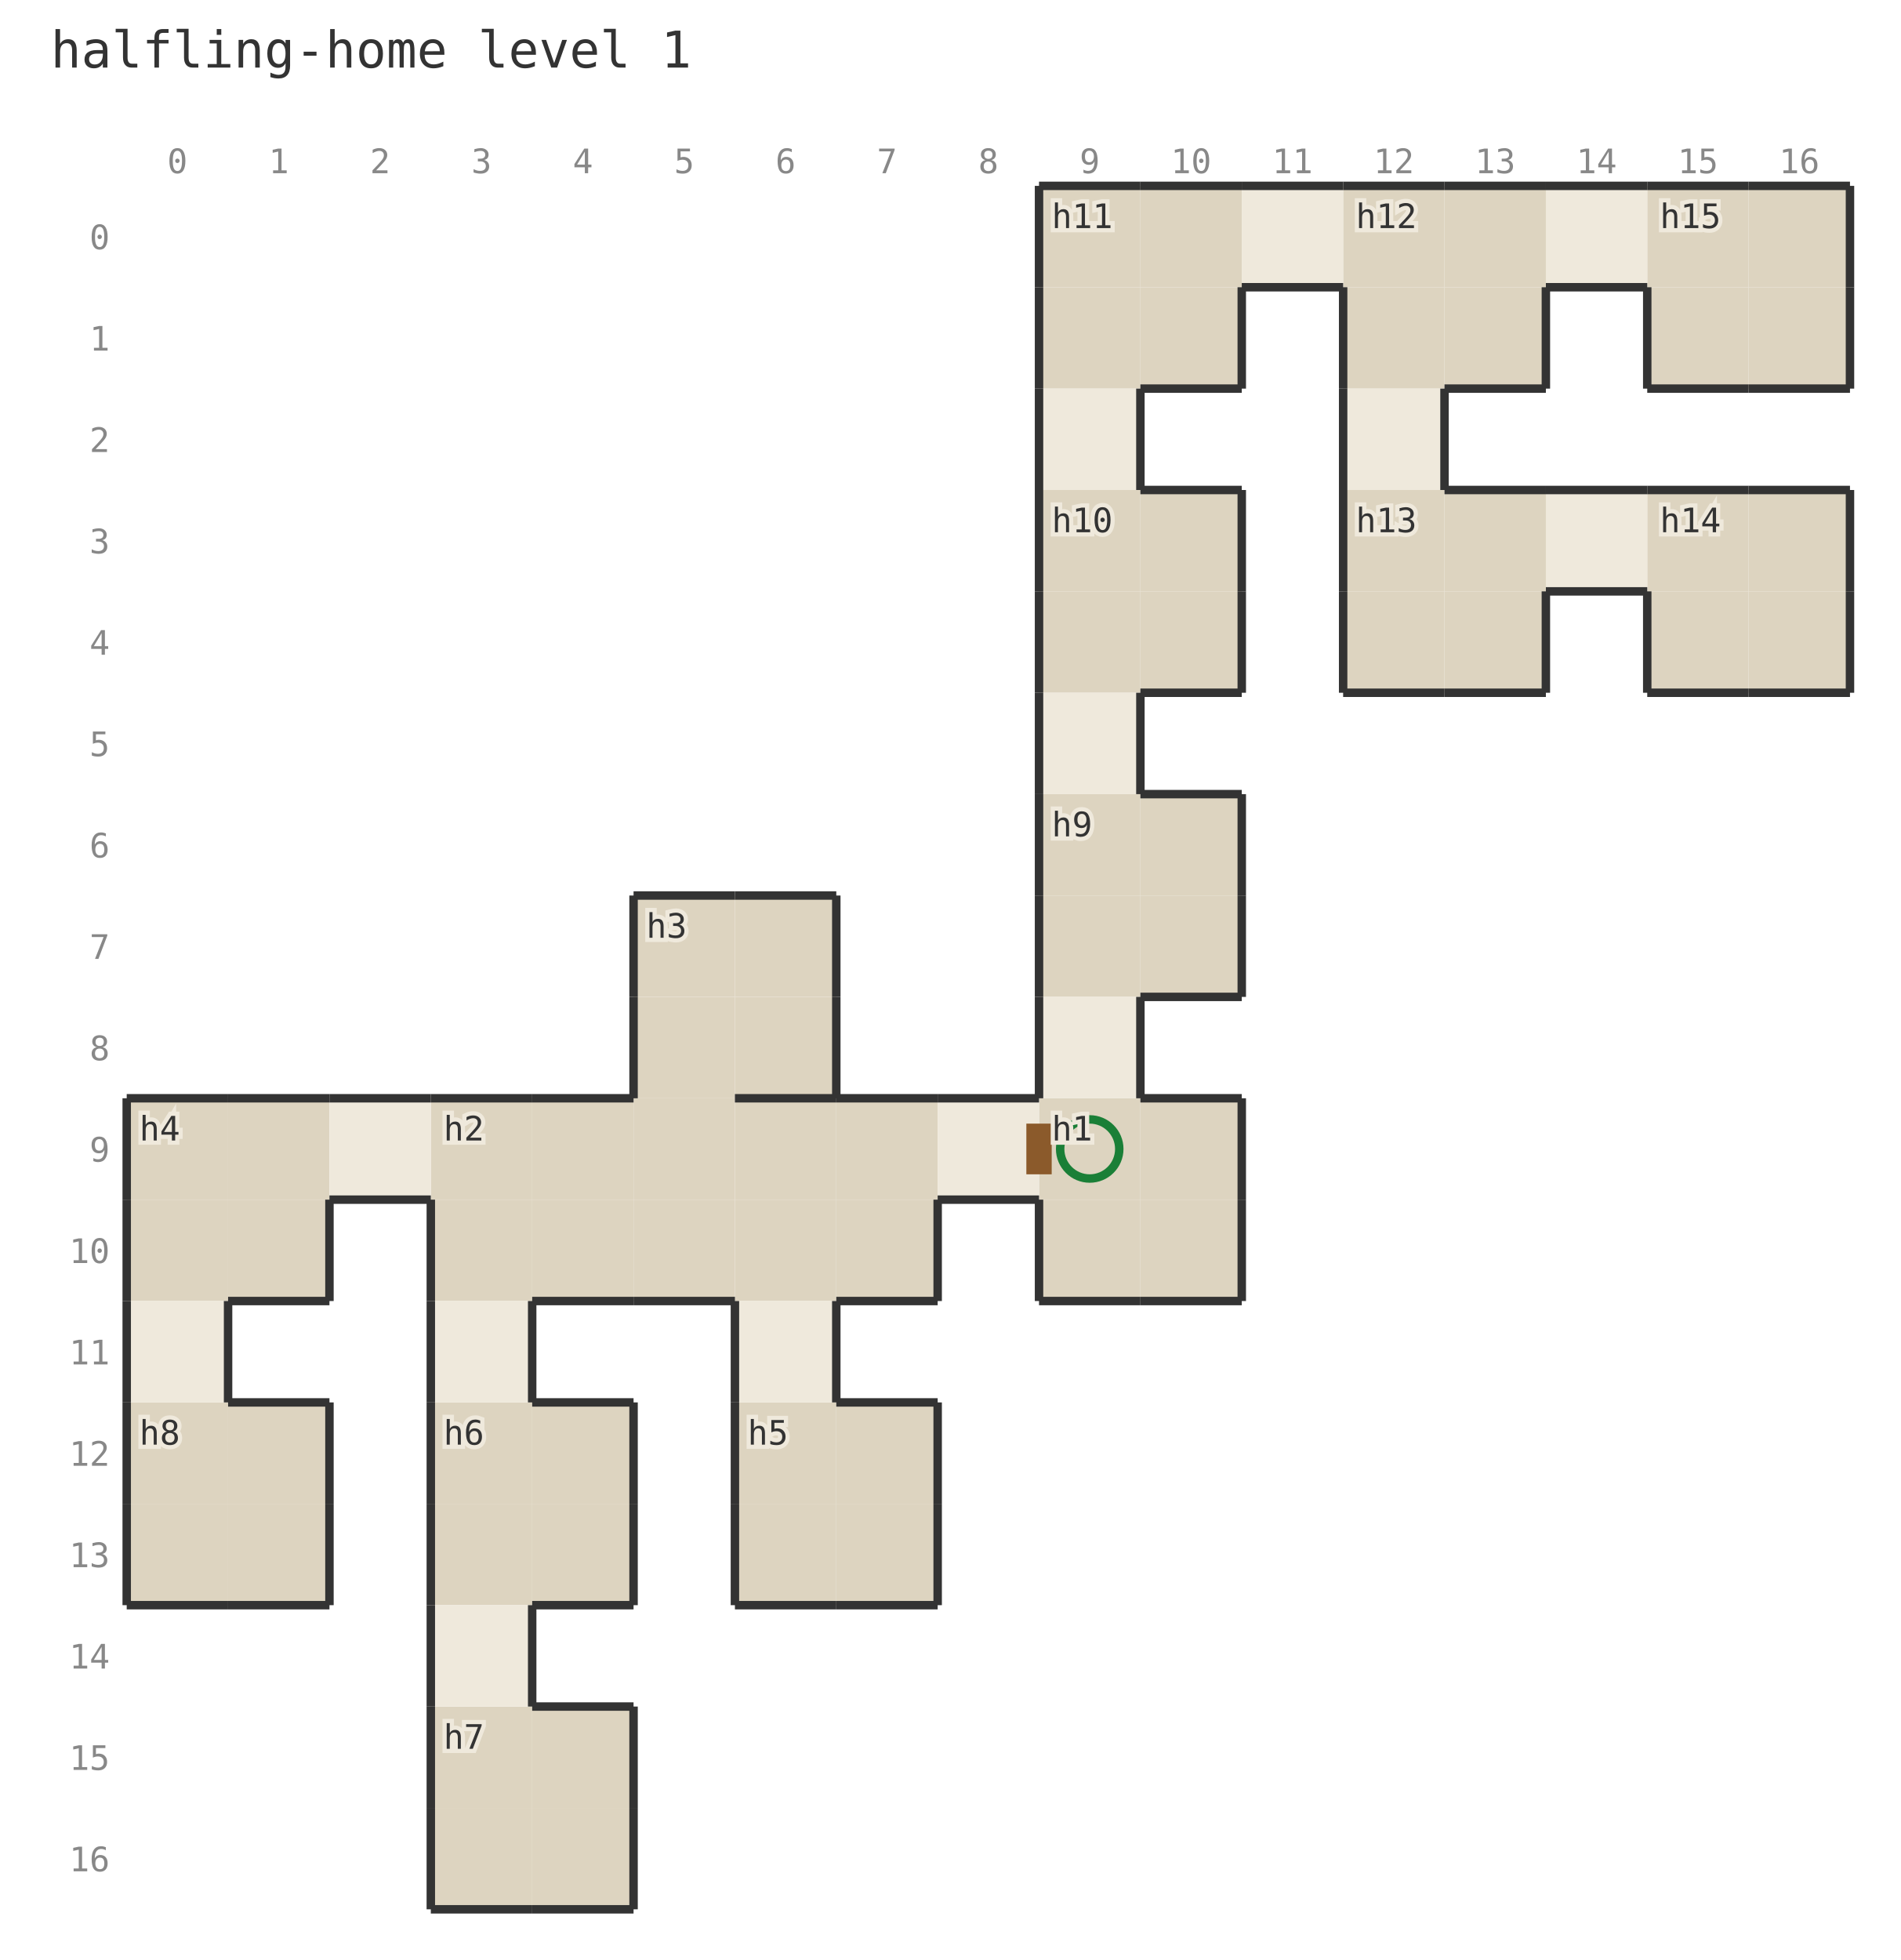
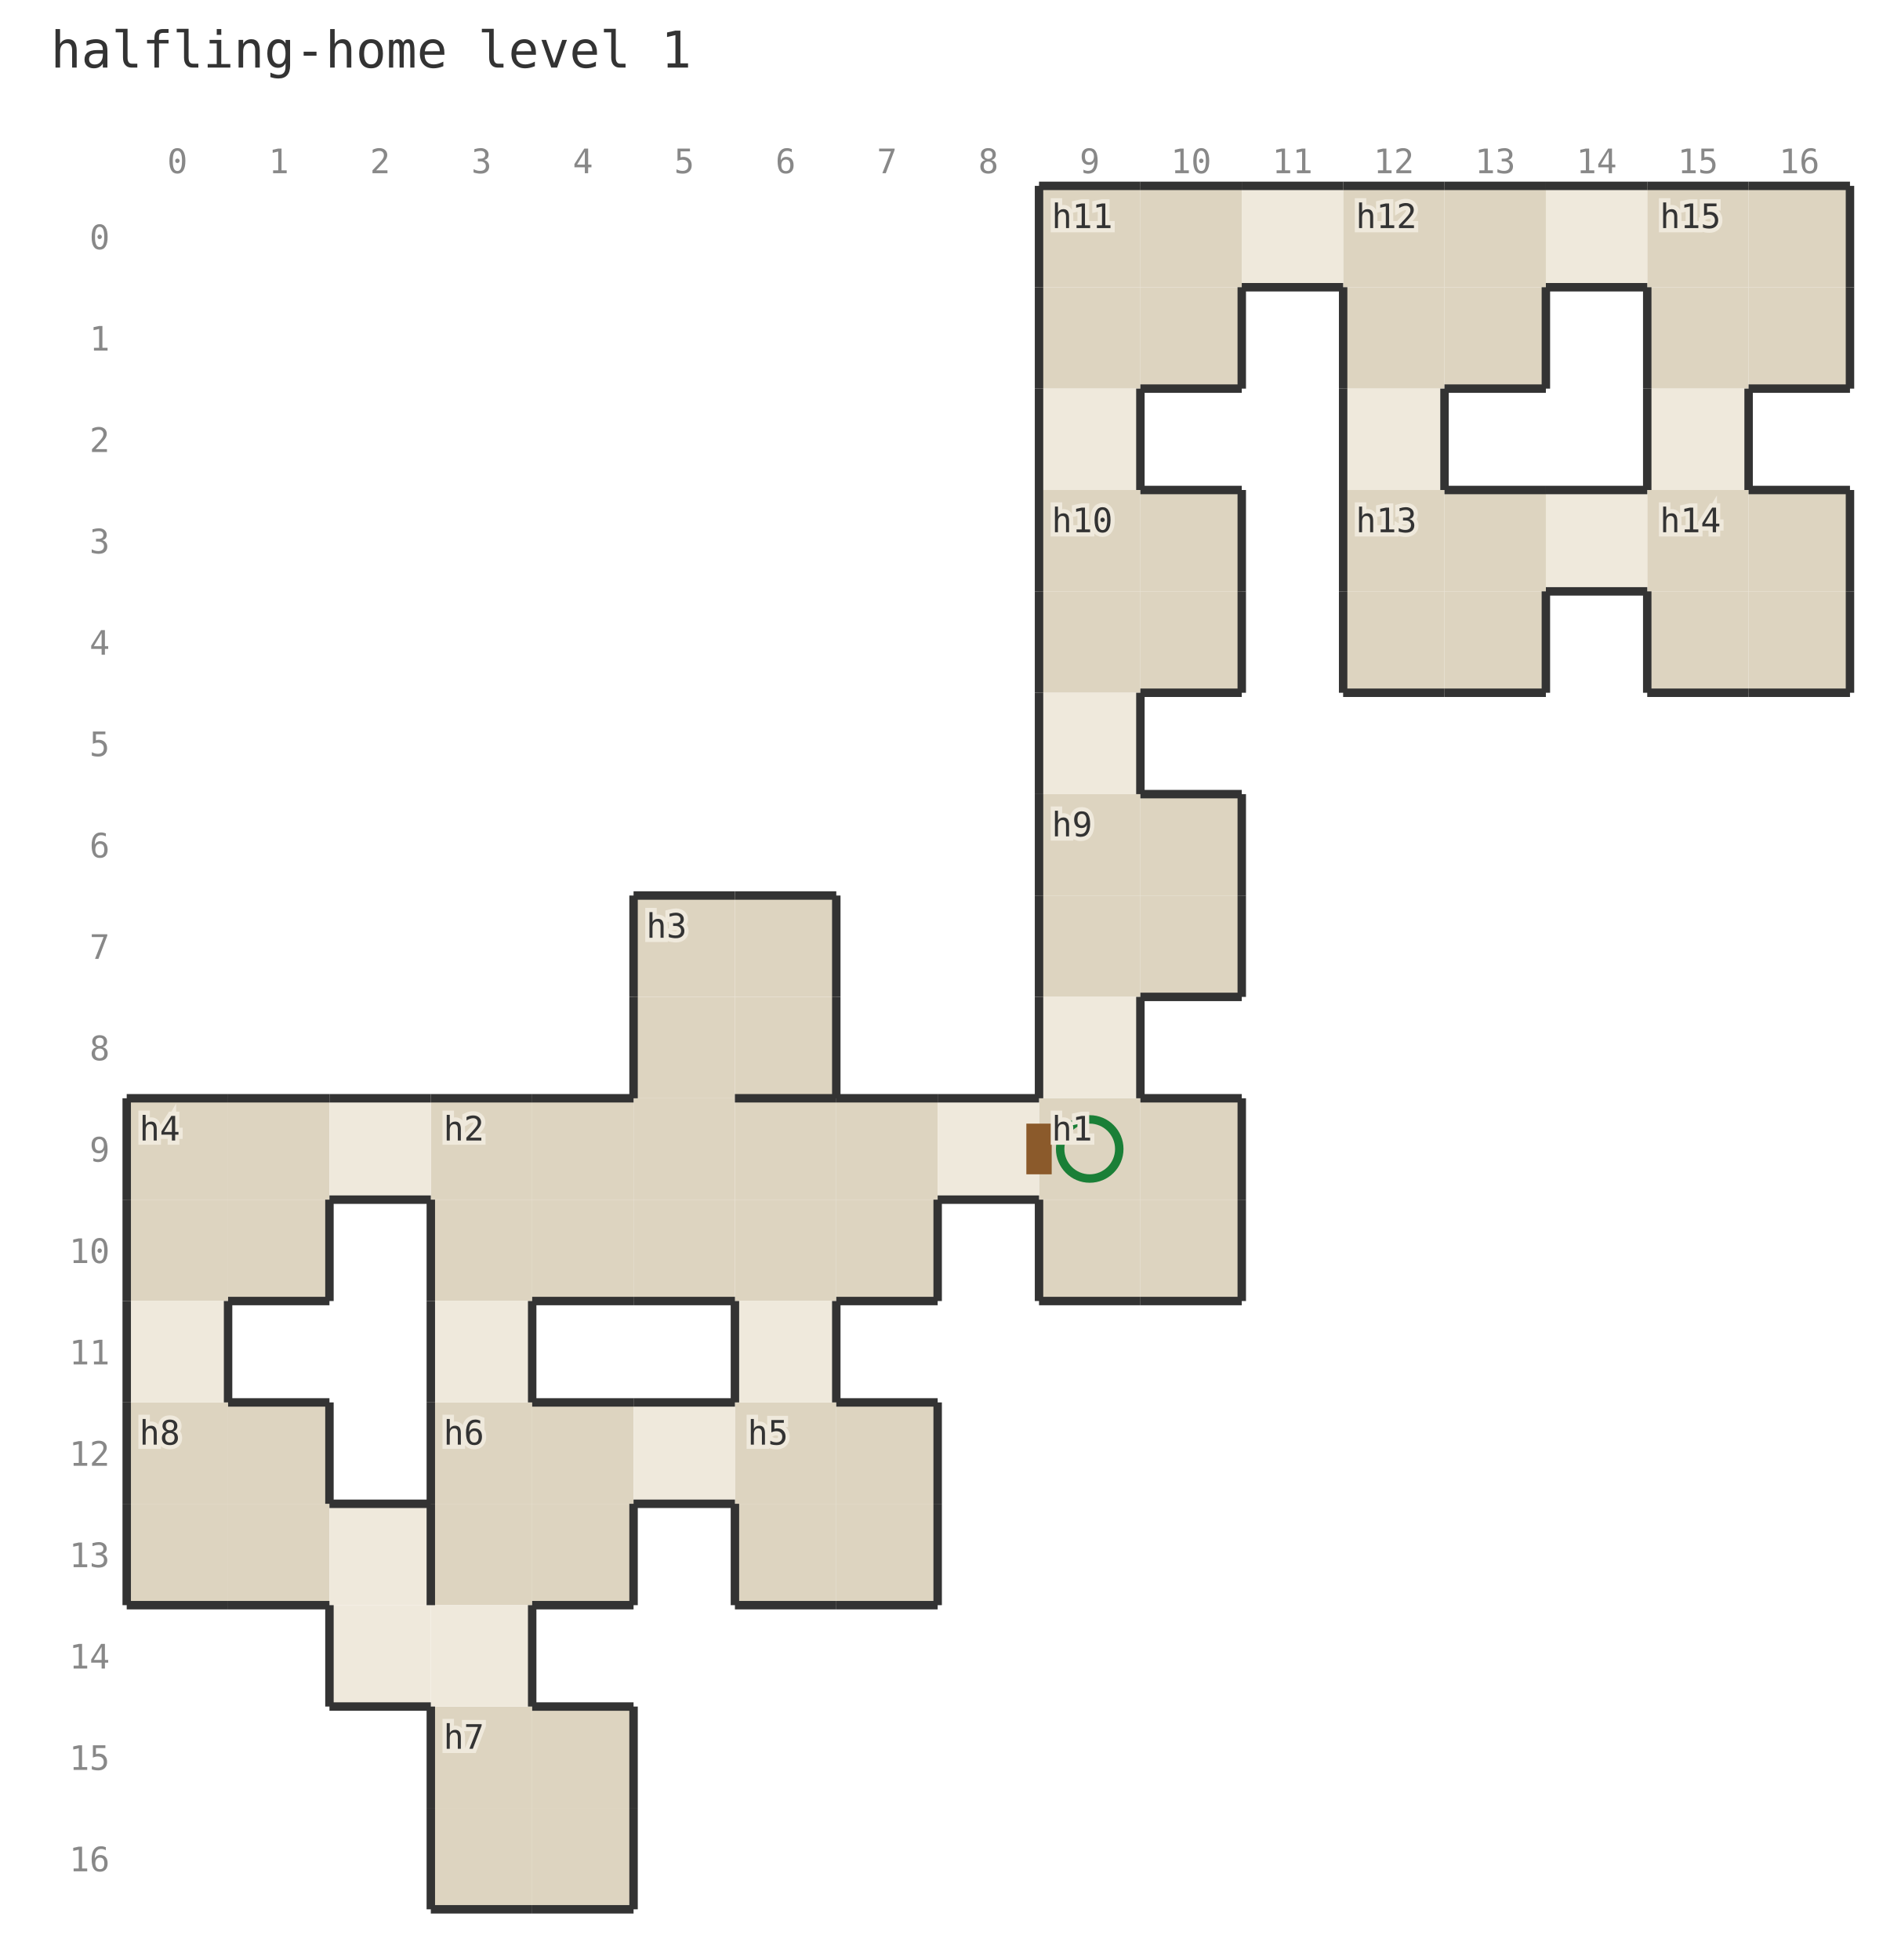
<svg xmlns="http://www.w3.org/2000/svg" width="450" height="464" viewBox="0 0 450 464">
  <text x="12" y="16" font-family="monospace" font-size="12" fill="#333333">halfling-home level 1</text>
  <text x="42" y="41" font-family="monospace" font-size="8" text-anchor="middle" fill="#888888">0</text>
  <text x="66" y="41" font-family="monospace" font-size="8" text-anchor="middle" fill="#888888">1</text>
  <text x="90" y="41" font-family="monospace" font-size="8" text-anchor="middle" fill="#888888">2</text>
  <text x="114" y="41" font-family="monospace" font-size="8" text-anchor="middle" fill="#888888">3</text>
  <text x="138" y="41" font-family="monospace" font-size="8" text-anchor="middle" fill="#888888">4</text>
  <text x="162" y="41" font-family="monospace" font-size="8" text-anchor="middle" fill="#888888">5</text>
  <text x="186" y="41" font-family="monospace" font-size="8" text-anchor="middle" fill="#888888">6</text>
  <text x="210" y="41" font-family="monospace" font-size="8" text-anchor="middle" fill="#888888">7</text>
  <text x="234" y="41" font-family="monospace" font-size="8" text-anchor="middle" fill="#888888">8</text>
  <text x="258" y="41" font-family="monospace" font-size="8" text-anchor="middle" fill="#888888">9</text>
  <text x="282" y="41" font-family="monospace" font-size="8" text-anchor="middle" fill="#888888">10</text>
  <text x="306" y="41" font-family="monospace" font-size="8" text-anchor="middle" fill="#888888">11</text>
  <text x="330" y="41" font-family="monospace" font-size="8" text-anchor="middle" fill="#888888">12</text>
  <text x="354" y="41" font-family="monospace" font-size="8" text-anchor="middle" fill="#888888">13</text>
  <text x="378" y="41" font-family="monospace" font-size="8" text-anchor="middle" fill="#888888">14</text>
  <text x="402" y="41" font-family="monospace" font-size="8" text-anchor="middle" fill="#888888">15</text>
  <text x="426" y="41" font-family="monospace" font-size="8" text-anchor="middle" fill="#888888">16</text>
  <text x="26" y="59" font-family="monospace" font-size="8" text-anchor="end" fill="#888888">0</text>
  <text x="26" y="83" font-family="monospace" font-size="8" text-anchor="end" fill="#888888">1</text>
  <text x="26" y="107" font-family="monospace" font-size="8" text-anchor="end" fill="#888888">2</text>
  <text x="26" y="131" font-family="monospace" font-size="8" text-anchor="end" fill="#888888">3</text>
  <text x="26" y="155" font-family="monospace" font-size="8" text-anchor="end" fill="#888888">4</text>
  <text x="26" y="179" font-family="monospace" font-size="8" text-anchor="end" fill="#888888">5</text>
  <text x="26" y="203" font-family="monospace" font-size="8" text-anchor="end" fill="#888888">6</text>
  <text x="26" y="227" font-family="monospace" font-size="8" text-anchor="end" fill="#888888">7</text>
  <text x="26" y="251" font-family="monospace" font-size="8" text-anchor="end" fill="#888888">8</text>
  <text x="26" y="275" font-family="monospace" font-size="8" text-anchor="end" fill="#888888">9</text>
  <text x="26" y="299" font-family="monospace" font-size="8" text-anchor="end" fill="#888888">10</text>
  <text x="26" y="323" font-family="monospace" font-size="8" text-anchor="end" fill="#888888">11</text>
  <text x="26" y="347" font-family="monospace" font-size="8" text-anchor="end" fill="#888888">12</text>
  <text x="26" y="371" font-family="monospace" font-size="8" text-anchor="end" fill="#888888">13</text>
  <text x="26" y="395" font-family="monospace" font-size="8" text-anchor="end" fill="#888888">14</text>
  <text x="26" y="419" font-family="monospace" font-size="8" text-anchor="end" fill="#888888">15</text>
  <text x="26" y="443" font-family="monospace" font-size="8" text-anchor="end" fill="#888888">16</text>
  <rect x="246" y="260" width="24" height="24" fill="#ddd4c0" />
  <rect x="270" y="260" width="24" height="24" fill="#ddd4c0" />
  <rect x="246" y="284" width="24" height="24" fill="#ddd4c0" />
  <rect x="270" y="284" width="24" height="24" fill="#ddd4c0" />
  <rect x="102" y="260" width="24" height="24" fill="#ddd4c0" />
  <rect x="126" y="260" width="24" height="24" fill="#ddd4c0" />
  <rect x="150" y="260" width="24" height="24" fill="#ddd4c0" />
  <rect x="174" y="260" width="24" height="24" fill="#ddd4c0" />
  <rect x="198" y="260" width="24" height="24" fill="#ddd4c0" />
  <rect x="102" y="284" width="24" height="24" fill="#ddd4c0" />
  <rect x="126" y="284" width="24" height="24" fill="#ddd4c0" />
  <rect x="150" y="284" width="24" height="24" fill="#ddd4c0" />
  <rect x="174" y="284" width="24" height="24" fill="#ddd4c0" />
  <rect x="198" y="284" width="24" height="24" fill="#ddd4c0" />
  <rect x="150" y="212" width="24" height="24" fill="#ddd4c0" />
  <rect x="174" y="212" width="24" height="24" fill="#ddd4c0" />
  <rect x="150" y="236" width="24" height="24" fill="#ddd4c0" />
  <rect x="174" y="236" width="24" height="24" fill="#ddd4c0" />
  <rect x="30" y="260" width="24" height="24" fill="#ddd4c0" />
  <rect x="54" y="260" width="24" height="24" fill="#ddd4c0" />
  <rect x="30" y="284" width="24" height="24" fill="#ddd4c0" />
  <rect x="54" y="284" width="24" height="24" fill="#ddd4c0" />
  <rect x="174" y="332" width="24" height="24" fill="#ddd4c0" />
  <rect x="198" y="332" width="24" height="24" fill="#ddd4c0" />
  <rect x="174" y="356" width="24" height="24" fill="#ddd4c0" />
  <rect x="198" y="356" width="24" height="24" fill="#ddd4c0" />
  <rect x="102" y="332" width="24" height="24" fill="#ddd4c0" />
  <rect x="126" y="332" width="24" height="24" fill="#ddd4c0" />
  <rect x="102" y="356" width="24" height="24" fill="#ddd4c0" />
  <rect x="126" y="356" width="24" height="24" fill="#ddd4c0" />
  <rect x="102" y="404" width="24" height="24" fill="#ddd4c0" />
  <rect x="126" y="404" width="24" height="24" fill="#ddd4c0" />
  <rect x="102" y="428" width="24" height="24" fill="#ddd4c0" />
  <rect x="126" y="428" width="24" height="24" fill="#ddd4c0" />
  <rect x="30" y="332" width="24" height="24" fill="#ddd4c0" />
  <rect x="54" y="332" width="24" height="24" fill="#ddd4c0" />
  <rect x="30" y="356" width="24" height="24" fill="#ddd4c0" />
  <rect x="54" y="356" width="24" height="24" fill="#ddd4c0" />
  <rect x="246" y="188" width="24" height="24" fill="#ddd4c0" />
  <rect x="270" y="188" width="24" height="24" fill="#ddd4c0" />
  <rect x="246" y="212" width="24" height="24" fill="#ddd4c0" />
  <rect x="270" y="212" width="24" height="24" fill="#ddd4c0" />
  <rect x="246" y="116" width="24" height="24" fill="#ddd4c0" />
  <rect x="270" y="116" width="24" height="24" fill="#ddd4c0" />
  <rect x="246" y="140" width="24" height="24" fill="#ddd4c0" />
  <rect x="270" y="140" width="24" height="24" fill="#ddd4c0" />
  <rect x="246" y="44" width="24" height="24" fill="#ddd4c0" />
  <rect x="270" y="44" width="24" height="24" fill="#ddd4c0" />
  <rect x="246" y="68" width="24" height="24" fill="#ddd4c0" />
  <rect x="270" y="68" width="24" height="24" fill="#ddd4c0" />
  <rect x="318" y="44" width="24" height="24" fill="#ddd4c0" />
  <rect x="342" y="44" width="24" height="24" fill="#ddd4c0" />
  <rect x="318" y="68" width="24" height="24" fill="#ddd4c0" />
  <rect x="342" y="68" width="24" height="24" fill="#ddd4c0" />
  <rect x="318" y="116" width="24" height="24" fill="#ddd4c0" />
  <rect x="342" y="116" width="24" height="24" fill="#ddd4c0" />
  <rect x="318" y="140" width="24" height="24" fill="#ddd4c0" />
  <rect x="342" y="140" width="24" height="24" fill="#ddd4c0" />
  <rect x="390" y="116" width="24" height="24" fill="#ddd4c0" />
  <rect x="414" y="116" width="24" height="24" fill="#ddd4c0" />
  <rect x="390" y="140" width="24" height="24" fill="#ddd4c0" />
  <rect x="414" y="140" width="24" height="24" fill="#ddd4c0" />
  <rect x="390" y="44" width="24" height="24" fill="#ddd4c0" />
  <rect x="414" y="44" width="24" height="24" fill="#ddd4c0" />
  <rect x="390" y="68" width="24" height="24" fill="#ddd4c0" />
  <rect x="414" y="68" width="24" height="24" fill="#ddd4c0" />
  <rect x="294" y="44" width="24" height="24" fill="#efe9dc" />
  <rect x="366" y="44" width="24" height="24" fill="#efe9dc" />
  <rect x="246" y="92" width="24" height="24" fill="#efe9dc" />
  <rect x="318" y="92" width="24" height="24" fill="#efe9dc" />
+   <rect x="390" y="92" width="24" height="24" fill="#efe9dc" />
  <rect x="366" y="116" width="24" height="24" fill="#efe9dc" />
  <rect x="246" y="164" width="24" height="24" fill="#efe9dc" />
  <rect x="246" y="236" width="24" height="24" fill="#efe9dc" />
  <rect x="78" y="260" width="24" height="24" fill="#efe9dc" />
  <rect x="222" y="260" width="24" height="24" fill="#efe9dc" />
  <rect x="30" y="308" width="24" height="24" fill="#efe9dc" />
  <rect x="102" y="308" width="24" height="24" fill="#efe9dc" />
  <rect x="174" y="308" width="24" height="24" fill="#efe9dc" />
+   <rect x="150" y="332" width="24" height="24" fill="#efe9dc" />
+   <rect x="78" y="356" width="24" height="24" fill="#efe9dc" />
+   <rect x="78" y="380" width="24" height="24" fill="#efe9dc" />
  <rect x="102" y="380" width="24" height="24" fill="#efe9dc" />
  <line x1="30" y1="260" x2="30" y2="284" stroke="#333333" stroke-width="2" />
  <line x1="30" y1="260" x2="54" y2="260" stroke="#333333" stroke-width="2" />
  <line x1="30" y1="284" x2="30" y2="308" stroke="#333333" stroke-width="2" />
  <line x1="30" y1="308" x2="30" y2="332" stroke="#333333" stroke-width="2" />
  <line x1="30" y1="332" x2="30" y2="356" stroke="#333333" stroke-width="2" />
  <line x1="30" y1="356" x2="30" y2="380" stroke="#333333" stroke-width="2" />
  <line x1="30" y1="380" x2="54" y2="380" stroke="#333333" stroke-width="2" />
  <line x1="54" y1="260" x2="78" y2="260" stroke="#333333" stroke-width="2" />
  <line x1="54" y1="308" x2="54" y2="332" stroke="#333333" stroke-width="2" />
  <line x1="54" y1="308" x2="78" y2="308" stroke="#333333" stroke-width="2" />
  <line x1="54" y1="332" x2="78" y2="332" stroke="#333333" stroke-width="2" />
  <line x1="54" y1="380" x2="78" y2="380" stroke="#333333" stroke-width="2" />
  <line x1="78" y1="260" x2="102" y2="260" stroke="#333333" stroke-width="2" />
  <line x1="78" y1="284" x2="78" y2="308" stroke="#333333" stroke-width="2" />
  <line x1="78" y1="284" x2="102" y2="284" stroke="#333333" stroke-width="2" />
  <line x1="78" y1="332" x2="78" y2="356" stroke="#333333" stroke-width="2" />
-   <line x1="78" y1="356" x2="78" y2="380" stroke="#333333" stroke-width="2" />
+   <line x1="78" y1="356" x2="102" y2="356" stroke="#333333" stroke-width="2" />
+   <line x1="78" y1="380" x2="78" y2="404" stroke="#333333" stroke-width="2" />
+   <line x1="78" y1="404" x2="102" y2="404" stroke="#333333" stroke-width="2" />
  <line x1="102" y1="260" x2="126" y2="260" stroke="#333333" stroke-width="2" />
  <line x1="102" y1="284" x2="102" y2="308" stroke="#333333" stroke-width="2" />
  <line x1="102" y1="308" x2="102" y2="332" stroke="#333333" stroke-width="2" />
  <line x1="102" y1="332" x2="102" y2="356" stroke="#333333" stroke-width="2" />
  <line x1="102" y1="356" x2="102" y2="380" stroke="#333333" stroke-width="2" />
-   <line x1="102" y1="380" x2="102" y2="404" stroke="#333333" stroke-width="2" />
  <line x1="102" y1="404" x2="102" y2="428" stroke="#333333" stroke-width="2" />
  <line x1="102" y1="428" x2="102" y2="452" stroke="#333333" stroke-width="2" />
  <line x1="102" y1="452" x2="126" y2="452" stroke="#333333" stroke-width="2" />
  <line x1="126" y1="260" x2="150" y2="260" stroke="#333333" stroke-width="2" />
  <line x1="126" y1="308" x2="126" y2="332" stroke="#333333" stroke-width="2" />
  <line x1="126" y1="308" x2="150" y2="308" stroke="#333333" stroke-width="2" />
  <line x1="126" y1="332" x2="150" y2="332" stroke="#333333" stroke-width="2" />
  <line x1="126" y1="380" x2="126" y2="404" stroke="#333333" stroke-width="2" />
  <line x1="126" y1="380" x2="150" y2="380" stroke="#333333" stroke-width="2" />
  <line x1="126" y1="404" x2="150" y2="404" stroke="#333333" stroke-width="2" />
  <line x1="126" y1="452" x2="150" y2="452" stroke="#333333" stroke-width="2" />
  <line x1="150" y1="212" x2="150" y2="236" stroke="#333333" stroke-width="2" />
  <line x1="150" y1="212" x2="174" y2="212" stroke="#333333" stroke-width="2" />
  <line x1="150" y1="236" x2="150" y2="260" stroke="#333333" stroke-width="2" />
  <line x1="150" y1="308" x2="174" y2="308" stroke="#333333" stroke-width="2" />
-   <line x1="150" y1="332" x2="150" y2="356" stroke="#333333" stroke-width="2" />
+   <line x1="150" y1="332" x2="174" y2="332" stroke="#333333" stroke-width="2" />
  <line x1="150" y1="356" x2="150" y2="380" stroke="#333333" stroke-width="2" />
+   <line x1="150" y1="356" x2="174" y2="356" stroke="#333333" stroke-width="2" />
  <line x1="150" y1="404" x2="150" y2="428" stroke="#333333" stroke-width="2" />
  <line x1="150" y1="428" x2="150" y2="452" stroke="#333333" stroke-width="2" />
  <line x1="174" y1="212" x2="198" y2="212" stroke="#333333" stroke-width="2" />
  <line x1="174" y1="260" x2="198" y2="260" stroke="#333333" stroke-width="2" />
  <line x1="174" y1="308" x2="174" y2="332" stroke="#333333" stroke-width="2" />
-   <line x1="174" y1="332" x2="174" y2="356" stroke="#333333" stroke-width="2" />
  <line x1="174" y1="356" x2="174" y2="380" stroke="#333333" stroke-width="2" />
  <line x1="174" y1="380" x2="198" y2="380" stroke="#333333" stroke-width="2" />
  <line x1="198" y1="212" x2="198" y2="236" stroke="#333333" stroke-width="2" />
  <line x1="198" y1="236" x2="198" y2="260" stroke="#333333" stroke-width="2" />
  <line x1="198" y1="260" x2="222" y2="260" stroke="#333333" stroke-width="2" />
  <line x1="198" y1="308" x2="198" y2="332" stroke="#333333" stroke-width="2" />
  <line x1="198" y1="308" x2="222" y2="308" stroke="#333333" stroke-width="2" />
  <line x1="198" y1="332" x2="222" y2="332" stroke="#333333" stroke-width="2" />
  <line x1="198" y1="380" x2="222" y2="380" stroke="#333333" stroke-width="2" />
  <line x1="222" y1="260" x2="246" y2="260" stroke="#333333" stroke-width="2" />
  <line x1="222" y1="284" x2="222" y2="308" stroke="#333333" stroke-width="2" />
  <line x1="222" y1="284" x2="246" y2="284" stroke="#333333" stroke-width="2" />
  <line x1="222" y1="332" x2="222" y2="356" stroke="#333333" stroke-width="2" />
  <line x1="222" y1="356" x2="222" y2="380" stroke="#333333" stroke-width="2" />
  <line x1="246" y1="44" x2="246" y2="68" stroke="#333333" stroke-width="2" />
  <line x1="246" y1="44" x2="270" y2="44" stroke="#333333" stroke-width="2" />
  <line x1="246" y1="68" x2="246" y2="92" stroke="#333333" stroke-width="2" />
  <line x1="246" y1="92" x2="246" y2="116" stroke="#333333" stroke-width="2" />
  <line x1="246" y1="116" x2="246" y2="140" stroke="#333333" stroke-width="2" />
  <line x1="246" y1="140" x2="246" y2="164" stroke="#333333" stroke-width="2" />
  <line x1="246" y1="164" x2="246" y2="188" stroke="#333333" stroke-width="2" />
  <line x1="246" y1="188" x2="246" y2="212" stroke="#333333" stroke-width="2" />
  <line x1="246" y1="212" x2="246" y2="236" stroke="#333333" stroke-width="2" />
  <line x1="246" y1="236" x2="246" y2="260" stroke="#333333" stroke-width="2" />
  <line x1="246" y1="284" x2="246" y2="308" stroke="#333333" stroke-width="2" />
  <line x1="246" y1="308" x2="270" y2="308" stroke="#333333" stroke-width="2" />
  <line x1="270" y1="44" x2="294" y2="44" stroke="#333333" stroke-width="2" />
  <line x1="270" y1="92" x2="270" y2="116" stroke="#333333" stroke-width="2" />
  <line x1="270" y1="92" x2="294" y2="92" stroke="#333333" stroke-width="2" />
  <line x1="270" y1="116" x2="294" y2="116" stroke="#333333" stroke-width="2" />
  <line x1="270" y1="164" x2="270" y2="188" stroke="#333333" stroke-width="2" />
  <line x1="270" y1="164" x2="294" y2="164" stroke="#333333" stroke-width="2" />
  <line x1="270" y1="188" x2="294" y2="188" stroke="#333333" stroke-width="2" />
  <line x1="270" y1="236" x2="270" y2="260" stroke="#333333" stroke-width="2" />
  <line x1="270" y1="236" x2="294" y2="236" stroke="#333333" stroke-width="2" />
  <line x1="270" y1="260" x2="294" y2="260" stroke="#333333" stroke-width="2" />
  <line x1="270" y1="308" x2="294" y2="308" stroke="#333333" stroke-width="2" />
  <line x1="294" y1="44" x2="318" y2="44" stroke="#333333" stroke-width="2" />
  <line x1="294" y1="68" x2="294" y2="92" stroke="#333333" stroke-width="2" />
  <line x1="294" y1="68" x2="318" y2="68" stroke="#333333" stroke-width="2" />
  <line x1="294" y1="116" x2="294" y2="140" stroke="#333333" stroke-width="2" />
  <line x1="294" y1="140" x2="294" y2="164" stroke="#333333" stroke-width="2" />
  <line x1="294" y1="188" x2="294" y2="212" stroke="#333333" stroke-width="2" />
  <line x1="294" y1="212" x2="294" y2="236" stroke="#333333" stroke-width="2" />
  <line x1="294" y1="260" x2="294" y2="284" stroke="#333333" stroke-width="2" />
  <line x1="294" y1="284" x2="294" y2="308" stroke="#333333" stroke-width="2" />
  <line x1="318" y1="44" x2="342" y2="44" stroke="#333333" stroke-width="2" />
  <line x1="318" y1="68" x2="318" y2="92" stroke="#333333" stroke-width="2" />
  <line x1="318" y1="92" x2="318" y2="116" stroke="#333333" stroke-width="2" />
  <line x1="318" y1="116" x2="318" y2="140" stroke="#333333" stroke-width="2" />
  <line x1="318" y1="140" x2="318" y2="164" stroke="#333333" stroke-width="2" />
  <line x1="318" y1="164" x2="342" y2="164" stroke="#333333" stroke-width="2" />
  <line x1="342" y1="44" x2="366" y2="44" stroke="#333333" stroke-width="2" />
  <line x1="342" y1="92" x2="342" y2="116" stroke="#333333" stroke-width="2" />
  <line x1="342" y1="92" x2="366" y2="92" stroke="#333333" stroke-width="2" />
  <line x1="342" y1="116" x2="366" y2="116" stroke="#333333" stroke-width="2" />
  <line x1="342" y1="164" x2="366" y2="164" stroke="#333333" stroke-width="2" />
  <line x1="366" y1="44" x2="390" y2="44" stroke="#333333" stroke-width="2" />
  <line x1="366" y1="68" x2="366" y2="92" stroke="#333333" stroke-width="2" />
  <line x1="366" y1="68" x2="390" y2="68" stroke="#333333" stroke-width="2" />
  <line x1="366" y1="116" x2="390" y2="116" stroke="#333333" stroke-width="2" />
  <line x1="366" y1="140" x2="366" y2="164" stroke="#333333" stroke-width="2" />
  <line x1="366" y1="140" x2="390" y2="140" stroke="#333333" stroke-width="2" />
  <line x1="390" y1="44" x2="414" y2="44" stroke="#333333" stroke-width="2" />
  <line x1="390" y1="68" x2="390" y2="92" stroke="#333333" stroke-width="2" />
-   <line x1="390" y1="92" x2="414" y2="92" stroke="#333333" stroke-width="2" />
-   <line x1="390" y1="116" x2="414" y2="116" stroke="#333333" stroke-width="2" />
+   <line x1="390" y1="92" x2="390" y2="116" stroke="#333333" stroke-width="2" />
  <line x1="390" y1="140" x2="390" y2="164" stroke="#333333" stroke-width="2" />
  <line x1="390" y1="164" x2="414" y2="164" stroke="#333333" stroke-width="2" />
  <line x1="414" y1="44" x2="438" y2="44" stroke="#333333" stroke-width="2" />
+   <line x1="414" y1="92" x2="414" y2="116" stroke="#333333" stroke-width="2" />
  <line x1="414" y1="92" x2="438" y2="92" stroke="#333333" stroke-width="2" />
  <line x1="414" y1="116" x2="438" y2="116" stroke="#333333" stroke-width="2" />
  <line x1="414" y1="164" x2="438" y2="164" stroke="#333333" stroke-width="2" />
  <line x1="438" y1="44" x2="438" y2="68" stroke="#333333" stroke-width="2" />
  <line x1="438" y1="68" x2="438" y2="92" stroke="#333333" stroke-width="2" />
  <line x1="438" y1="116" x2="438" y2="140" stroke="#333333" stroke-width="2" />
  <line x1="438" y1="140" x2="438" y2="164" stroke="#333333" stroke-width="2" />
  <rect x="243" y="266" width="6" height="12" fill="#8b5a2b" />
  <circle cx="258" cy="272" r="7" fill="none" stroke="#1a7f37" stroke-width="2" />
  <text x="249" y="270" font-family="monospace" font-size="8" paint-order="stroke" stroke="#efe9dc" stroke-width="2" fill="#333333">h1</text>
  <text x="105" y="270" font-family="monospace" font-size="8" paint-order="stroke" stroke="#efe9dc" stroke-width="2" fill="#333333">h2</text>
  <text x="153" y="222" font-family="monospace" font-size="8" paint-order="stroke" stroke="#efe9dc" stroke-width="2" fill="#333333">h3</text>
  <text x="33" y="270" font-family="monospace" font-size="8" paint-order="stroke" stroke="#efe9dc" stroke-width="2" fill="#333333">h4</text>
  <text x="177" y="342" font-family="monospace" font-size="8" paint-order="stroke" stroke="#efe9dc" stroke-width="2" fill="#333333">h5</text>
  <text x="105" y="342" font-family="monospace" font-size="8" paint-order="stroke" stroke="#efe9dc" stroke-width="2" fill="#333333">h6</text>
  <text x="105" y="414" font-family="monospace" font-size="8" paint-order="stroke" stroke="#efe9dc" stroke-width="2" fill="#333333">h7</text>
  <text x="33" y="342" font-family="monospace" font-size="8" paint-order="stroke" stroke="#efe9dc" stroke-width="2" fill="#333333">h8</text>
  <text x="249" y="198" font-family="monospace" font-size="8" paint-order="stroke" stroke="#efe9dc" stroke-width="2" fill="#333333">h9</text>
  <text x="249" y="126" font-family="monospace" font-size="8" paint-order="stroke" stroke="#efe9dc" stroke-width="2" fill="#333333">h10</text>
  <text x="249" y="54" font-family="monospace" font-size="8" paint-order="stroke" stroke="#efe9dc" stroke-width="2" fill="#333333">h11</text>
  <text x="321" y="54" font-family="monospace" font-size="8" paint-order="stroke" stroke="#efe9dc" stroke-width="2" fill="#333333">h12</text>
  <text x="321" y="126" font-family="monospace" font-size="8" paint-order="stroke" stroke="#efe9dc" stroke-width="2" fill="#333333">h13</text>
  <text x="393" y="126" font-family="monospace" font-size="8" paint-order="stroke" stroke="#efe9dc" stroke-width="2" fill="#333333">h14</text>
  <text x="393" y="54" font-family="monospace" font-size="8" paint-order="stroke" stroke="#efe9dc" stroke-width="2" fill="#333333">h15</text>
</svg>
